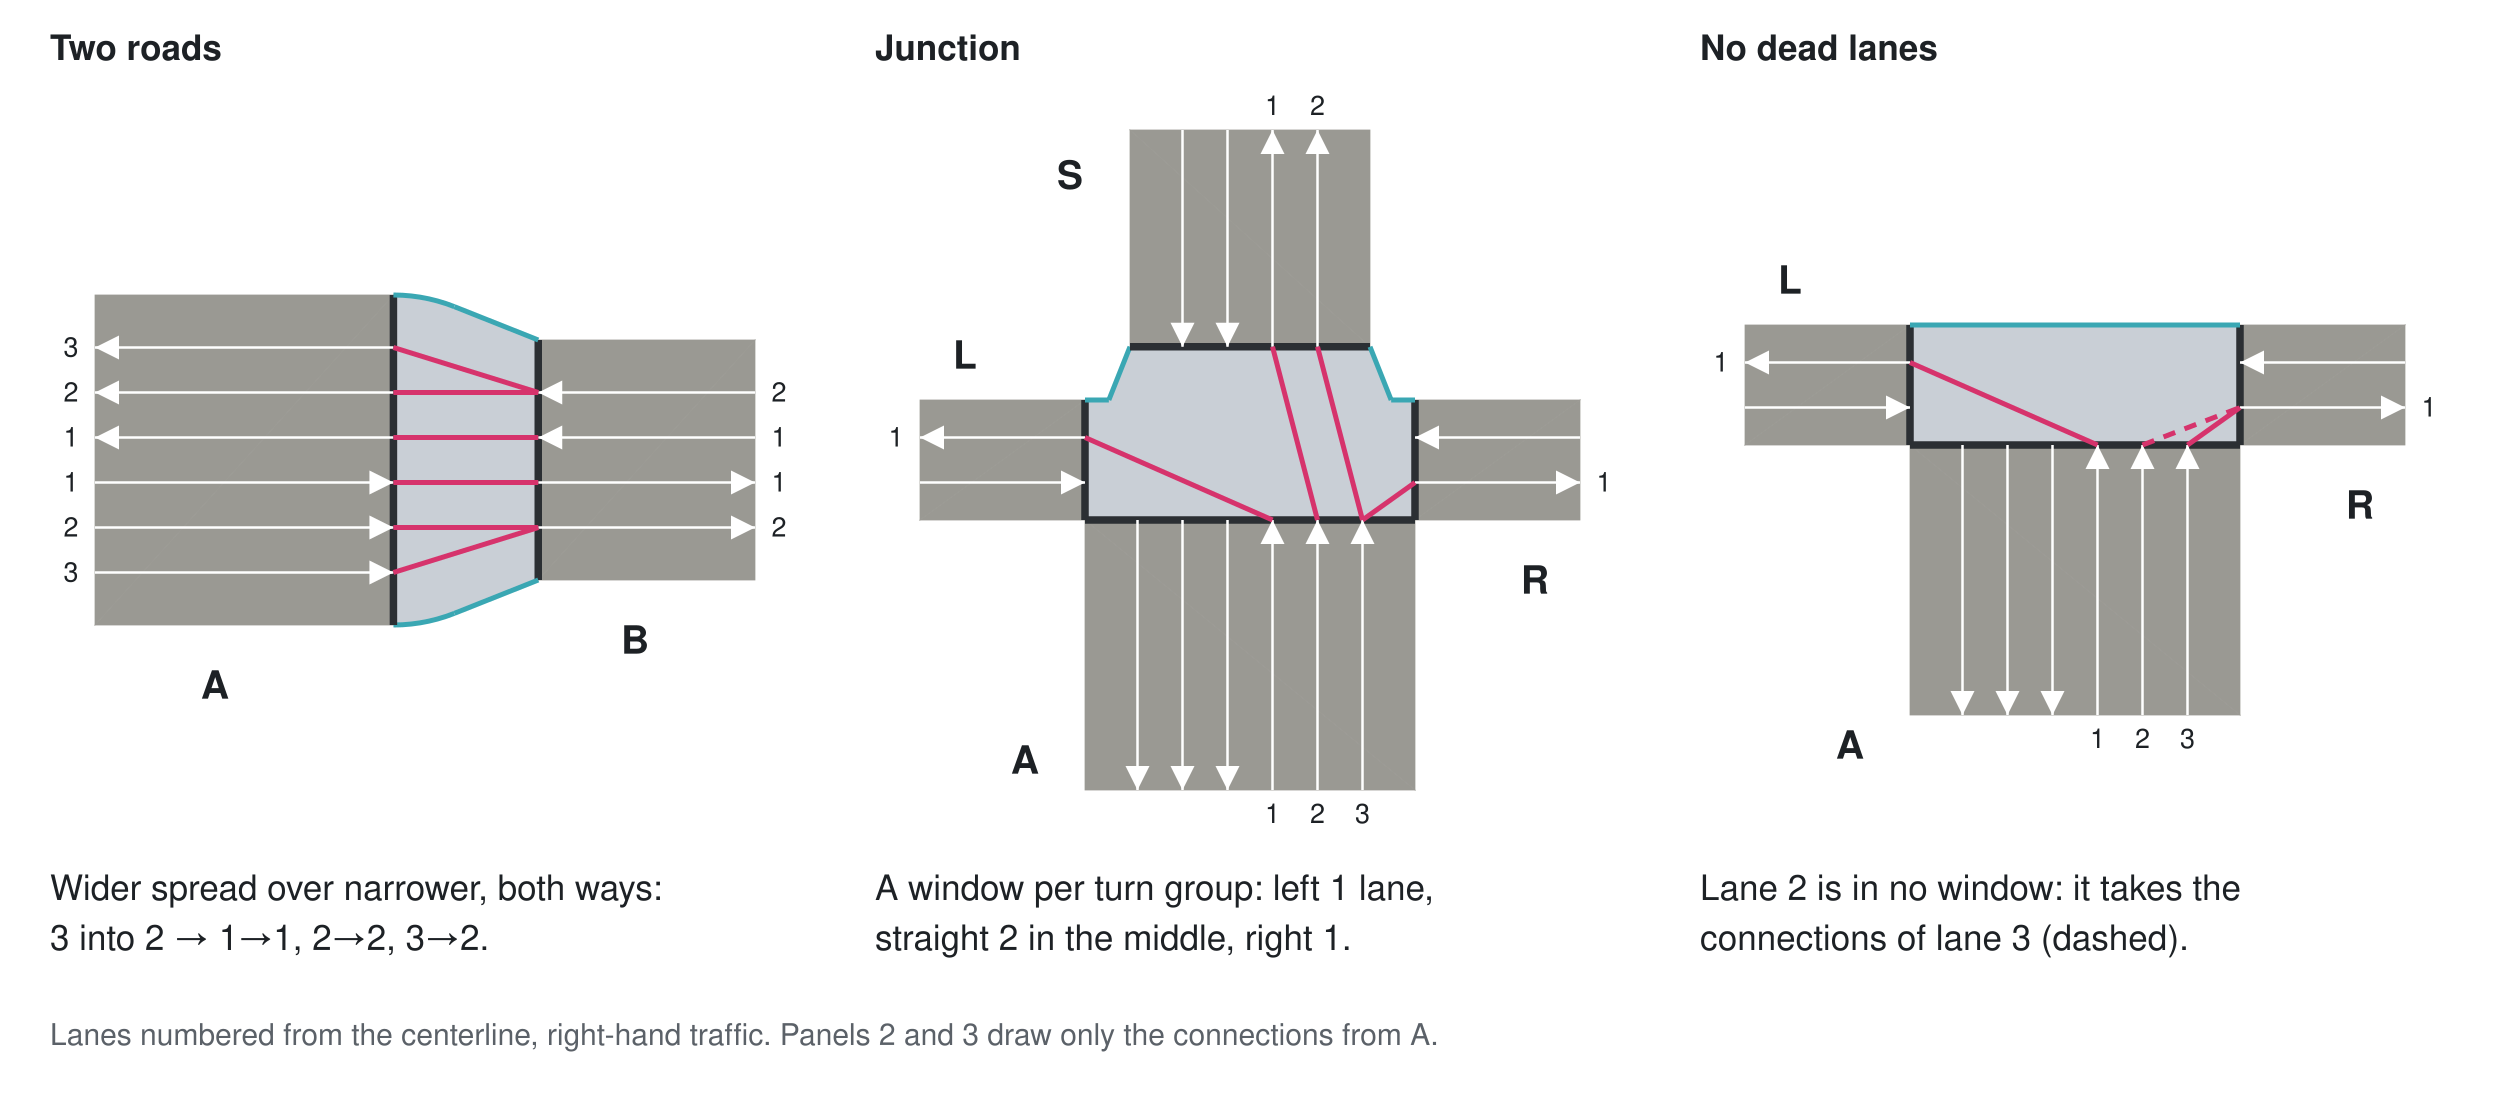
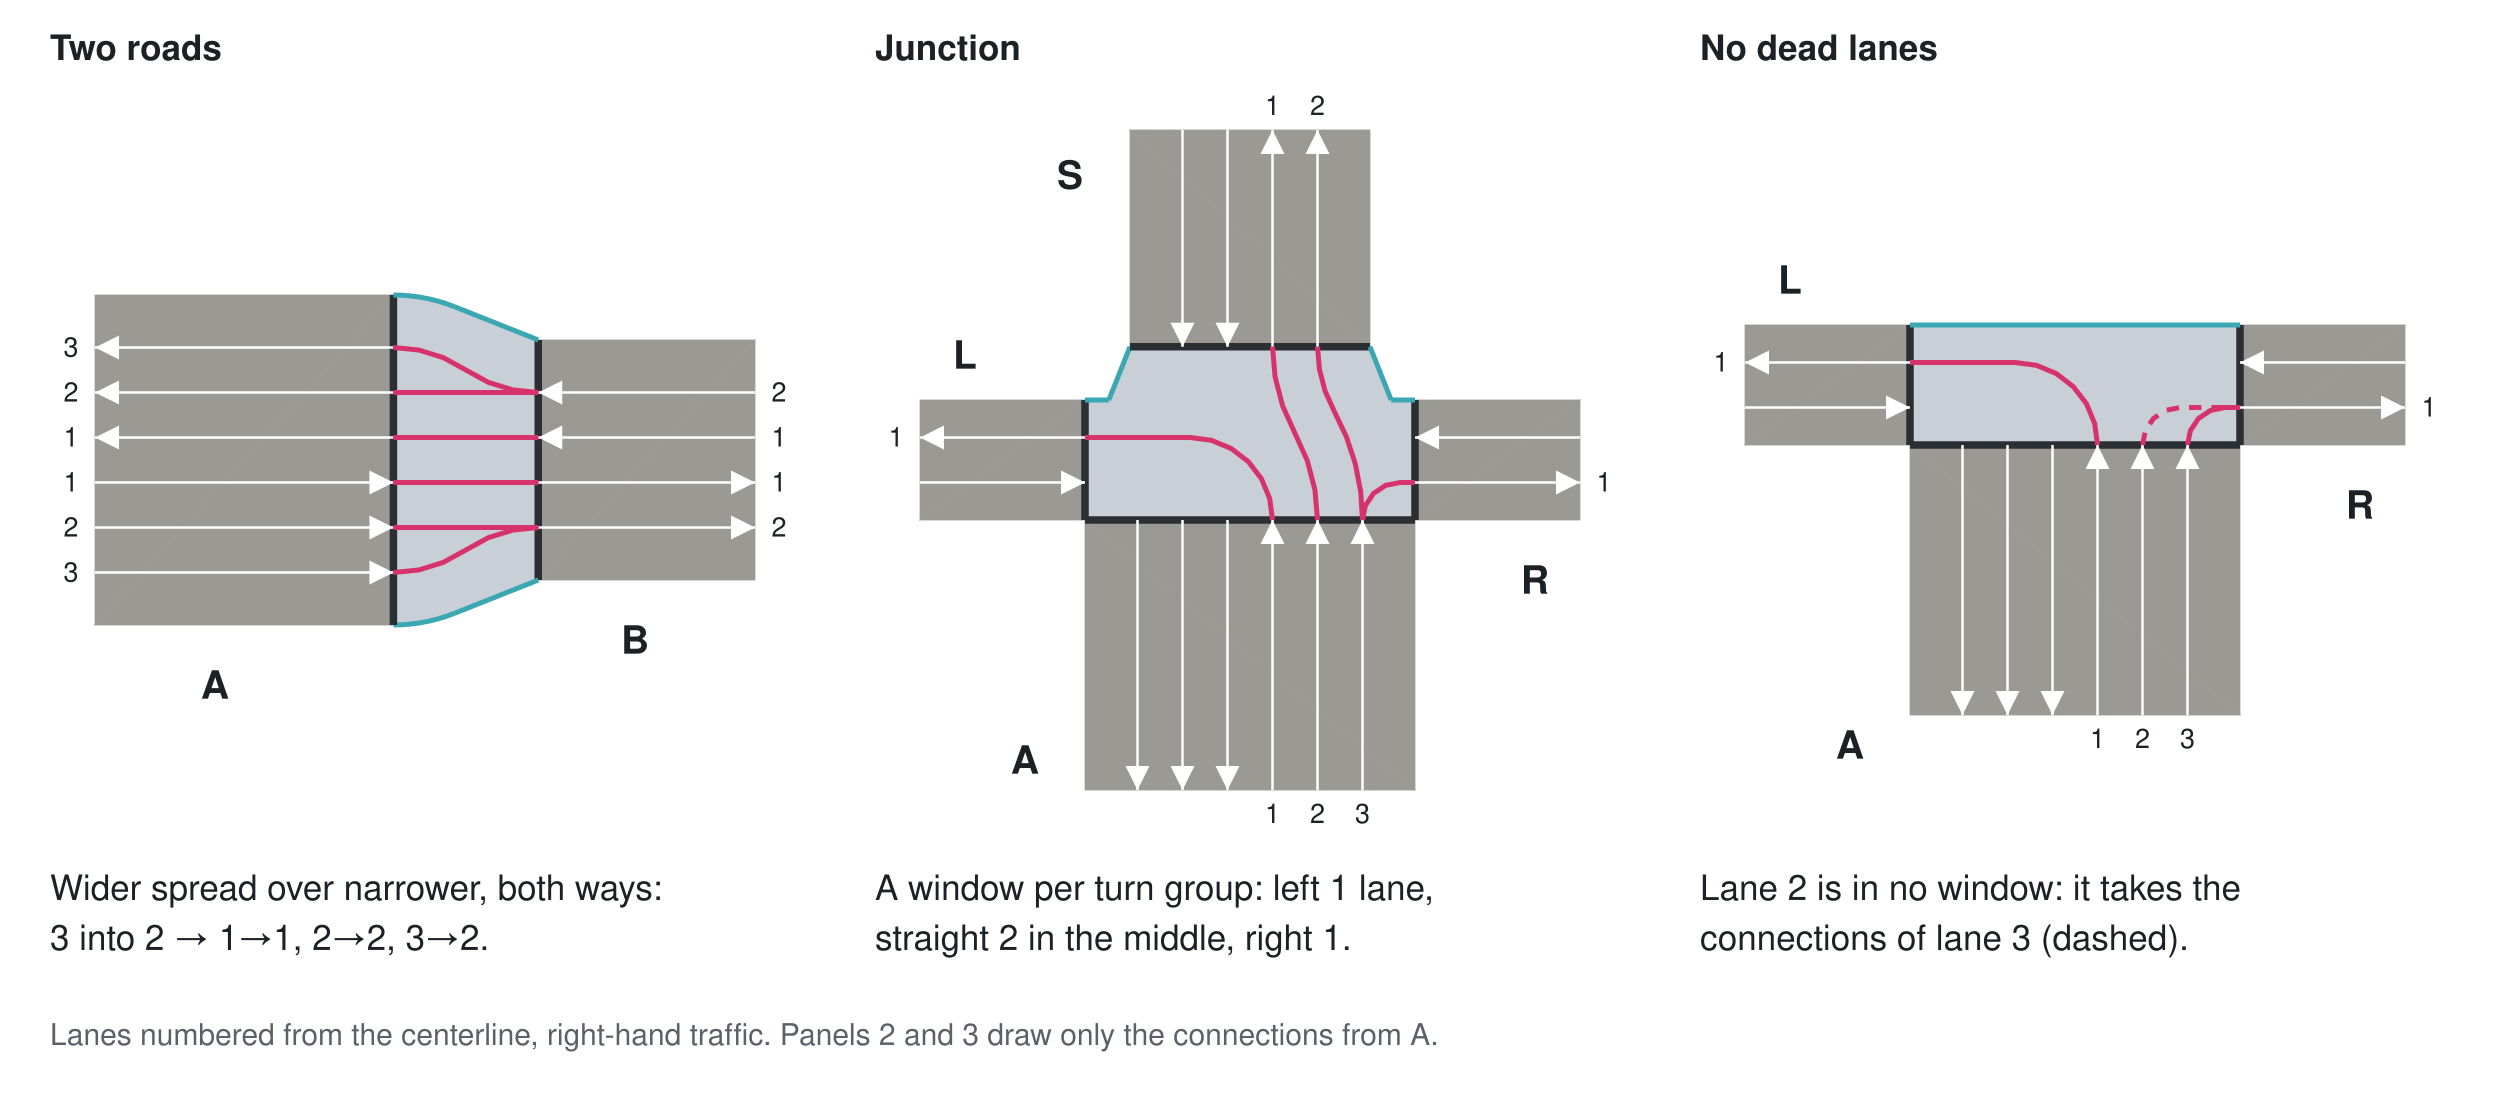
<svg xmlns="http://www.w3.org/2000/svg" width="1000" height="444" font-family="Segoe UI, Helvetica, Arial, sans-serif" font-size="14" fill="#1d2125">
  <style>
  .curb { fill: none; stroke: #3aa7b3; stroke-width: 2px; vector-effect: non-scaling-stroke; }
  .cut { fill: none; stroke: #2b2f33; stroke-width: 3px; vector-effect: non-scaling-stroke; }
     .lane { fill: none; stroke: #ffffff; stroke-width: 1px; vector-effect: non-scaling-stroke; marker-end: url(#arrow); }
     .link { fill: none; stroke: #d6336c; stroke-width: 2px; vector-effect: non-scaling-stroke; }
     .fill { fill: none; stroke: #d6336c; stroke-width: 2px; stroke-dasharray: 5 4; vector-effect: non-scaling-stroke; }</style>
  <rect width="100%" height="100%" fill="#ffffff" />
  <defs>
    <marker id="arrow" viewBox="0 0 10 10" refX="10" refY="5" markerWidth="1.6" markerHeight="1.6" markerUnits="userSpaceOnUse" orient="auto">
      <path d="M0,0 L10,5 L0,10 z" fill="#ffffff" />
    </marker>
  </defs>
  <text x="20" y="24" font-weight="600">Two roads</text>
  <text x="350" y="24" font-weight="600">Junction</text>
  <text x="680" y="24" font-weight="600">No dead lanes</text>
  <svg x="20" y="34" width="300" height="300" viewBox="-25 -25 50 50">
    <g transform="scale(1,-1)">
      <polygon points="-2.105,11.000 -22.000,11.000 -22.000,-11.000" fill="#9a9993" stroke="#9a9993" stroke-width="0.05" />
      <polygon points="-2.105,11.000 -22.000,-11.000 -2.105,-11.000" fill="#9a9993" stroke="#9a9993" stroke-width="0.05" />
      <polygon points="7.550,-8.000 22.000,-8.000 22.000,8.000" fill="#9a9993" stroke="#9a9993" stroke-width="0.05" />
      <polygon points="7.550,-8.000 22.000,8.000 7.550,8.000" fill="#9a9993" stroke="#9a9993" stroke-width="0.05" />
      <polygon points="7.550,-8.000 1.957,-10.223 1.399,-10.427 0.830,-10.601 0.254,-10.744 -0.330,-10.856 -0.919,-10.936 -1.511,-10.984 -2.105,-11.000 -2.105,11.000 -1.511,10.984 -0.919,10.936 -0.330,10.856 0.254,10.744 0.830,10.601 1.399,10.427 1.957,10.223 7.550,8.000" fill="#c9cfd6" />
      <polyline class="cut" points="7.550,8.000 7.550,-8.000" />
      <polyline class="curb" points="7.550,-8.000 1.957,-10.223" />
      <polyline class="curb" points="1.957,-10.223 1.399,-10.427 0.830,-10.601 0.254,-10.744 -0.330,-10.856 -0.919,-10.936 -1.511,-10.984 -2.105,-11.000" />
      <polyline class="cut" points="-2.105,-11.000 -2.105,11.000" />
      <polyline class="curb" points="-2.105,11.000 -1.511,10.984 -0.919,10.936 -0.330,10.856 0.254,10.744 0.830,10.601 1.399,10.427 1.957,10.223" />
      <polyline class="curb" points="1.957,10.223 7.550,8.000" />
      <polyline class="lane" points="-2.105,1.500 -22.000,1.500" />
      <polyline class="lane" points="-2.105,4.500 -22.000,4.500" />
      <polyline class="lane" points="-2.105,7.500 -22.000,7.500" />
      <polyline class="lane" points="-22.000,-1.500 -2.105,-1.500" />
      <polyline class="lane" points="-22.000,-4.500 -2.105,-4.500" />
      <polyline class="lane" points="-22.000,-7.500 -2.105,-7.500" />
      <polyline class="lane" points="7.550,-1.500 22.000,-1.500" />
      <polyline class="lane" points="7.550,-4.500 22.000,-4.500" />
      <polyline class="lane" points="22.000,1.500 7.550,1.500" />
      <polyline class="lane" points="22.000,4.500 7.550,4.500" />
-       <polyline class="link" points="-2.105,-1.500 7.550,-1.500" />
-       <polyline class="link" points="-2.105,-4.500 7.550,-4.500" />
-       <polyline class="link" points="-2.105,-7.500 7.550,-4.500" />
-       <polyline class="link" points="7.550,1.500 -2.105,1.500" />
-       <polyline class="link" points="7.550,4.500 -2.105,4.500" />
-       <polyline class="link" points="7.550,4.500 -2.105,7.500" />
+       <polyline class="link" points="-2.105,-1.500 2.722,-1.500 7.550,-1.500" />
+       <polyline class="link" points="-2.105,-4.500 2.722,-4.500 7.550,-4.500" />
+       <polyline class="link" points="-2.105,-7.500 -0.406,-7.329 1.225,-6.822 2.722,-6.000 4.219,-5.178 5.850,-4.671 7.550,-4.500" />
+       <polyline class="link" points="7.550,1.500 2.722,1.500 -2.105,1.500" />
+       <polyline class="link" points="7.550,4.500 2.722,4.500 -2.105,4.500" />
+       <polyline class="link" points="7.550,4.500 5.850,4.671 4.219,5.178 2.722,6.000 1.225,6.822 -0.406,7.329 -2.105,7.500" />
    </g>
    <text x="-23.6" y="1.5" font-size="1.8" font-weight="400" text-anchor="middle" dominant-baseline="middle">1</text>
    <text x="23.6" y="1.5" font-size="1.8" font-weight="400" text-anchor="middle" dominant-baseline="middle">1</text>
    <text x="-23.6" y="4.5" font-size="1.8" font-weight="400" text-anchor="middle" dominant-baseline="middle">2</text>
    <text x="23.6" y="4.5" font-size="1.8" font-weight="400" text-anchor="middle" dominant-baseline="middle">2</text>
    <text x="-23.6" y="7.5" font-size="1.8" font-weight="400" text-anchor="middle" dominant-baseline="middle">3</text>
    <text x="23.6" y="-1.5" font-size="1.8" font-weight="400" text-anchor="middle" dominant-baseline="middle">1</text>
    <text x="-23.6" y="-1.5" font-size="1.8" font-weight="400" text-anchor="middle" dominant-baseline="middle">1</text>
    <text x="23.6" y="-4.5" font-size="1.8" font-weight="400" text-anchor="middle" dominant-baseline="middle">2</text>
    <text x="-23.6" y="-4.5" font-size="1.8" font-weight="400" text-anchor="middle" dominant-baseline="middle">2</text>
    <text x="-23.6" y="-7.5" font-size="1.8" font-weight="400" text-anchor="middle" dominant-baseline="middle">3</text>
    <text x="-14" y="15" font-size="2.6" font-weight="600" text-anchor="middle" dominant-baseline="middle">A</text>
    <text x="14" y="12" font-size="2.6" font-weight="600" text-anchor="middle" dominant-baseline="middle">B</text>
  </svg>
  <svg x="350" y="34" width="300" height="300" viewBox="-25 -25 50 50">
    <g transform="scale(1,-1)">
      <polygon points="-11.000,-4.000 -11.000,-22.000 11.000,-22.000" fill="#9a9993" stroke="#9a9993" stroke-width="0.05" />
      <polygon points="-11.000,-4.000 11.000,-22.000 11.000,-4.000" fill="#9a9993" stroke="#9a9993" stroke-width="0.05" />
      <polygon points="8.000,7.550 8.000,22.000 -8.000,22.000" fill="#9a9993" stroke="#9a9993" stroke-width="0.05" />
      <polygon points="8.000,7.550 -8.000,22.000 -8.000,7.550" fill="#9a9993" stroke="#9a9993" stroke-width="0.05" />
      <polygon points="-11.000,4.000 -22.000,4.000 -22.000,-4.000" fill="#9a9993" stroke="#9a9993" stroke-width="0.05" />
      <polygon points="-11.000,4.000 -22.000,-4.000 -11.000,-4.000" fill="#9a9993" stroke="#9a9993" stroke-width="0.05" />
      <polygon points="11.000,-4.000 22.000,-4.000 22.000,4.000" fill="#9a9993" stroke="#9a9993" stroke-width="0.05" />
      <polygon points="11.000,-4.000 22.000,4.000 11.000,4.000" fill="#9a9993" stroke="#9a9993" stroke-width="0.05" />
      <polygon points="11.000,-4.000 -11.000,-4.000 -11.000,4.000 -9.411,4.000 -8.000,7.550 8.000,7.550 9.411,4.000 11.000,4.000" fill="#c9cfd6" />
      <polyline class="cut" points="11.000,4.000 11.000,-4.000" />
      <polyline class="cut" points="11.000,-4.000 -11.000,-4.000" />
      <polyline class="cut" points="-11.000,-4.000 -11.000,4.000" />
      <polyline class="curb" points="-11.000,4.000 -9.411,4.000" />
      <polyline class="curb" points="-9.411,4.000 -8.000,7.550" />
      <polyline class="cut" points="-8.000,7.550 8.000,7.550" />
      <polyline class="curb" points="8.000,7.550 9.411,4.000" />
      <polyline class="curb" points="9.411,4.000 11.000,4.000" />
      <polyline class="lane" points="-1.500,-4.000 -1.500,-22.000" />
      <polyline class="lane" points="-4.500,-4.000 -4.500,-22.000" />
      <polyline class="lane" points="-7.500,-4.000 -7.500,-22.000" />
      <polyline class="lane" points="1.500,-22.000 1.500,-4.000" />
      <polyline class="lane" points="4.500,-22.000 4.500,-4.000" />
      <polyline class="lane" points="7.500,-22.000 7.500,-4.000" />
      <polyline class="lane" points="1.500,7.550 1.500,22.000" />
      <polyline class="lane" points="4.500,7.550 4.500,22.000" />
      <polyline class="lane" points="-1.500,22.000 -1.500,7.550" />
      <polyline class="lane" points="-4.500,22.000 -4.500,7.550" />
      <polyline class="lane" points="-11.000,1.500 -22.000,1.500" />
      <polyline class="lane" points="-22.000,-1.500 -11.000,-1.500" />
      <polyline class="lane" points="11.000,-1.500 22.000,-1.500" />
      <polyline class="lane" points="22.000,1.500 11.000,1.500" />
-       <polyline class="link" points="4.500,-4.000 1.500,7.550" />
-       <polyline class="link" points="7.500,-4.000 4.500,7.550" />
-       <polyline class="link" points="1.500,-4.000 -11.000,1.500" />
-       <polyline class="link" points="7.500,-4.000 11.000,-1.500" />
+       <polyline class="link" points="4.500,-4.000 4.330,-1.999 3.825,-0.056 3.000,1.775 2.175,3.605 1.670,5.549 1.500,7.550" />
+       <polyline class="link" points="7.500,-4.000 7.380,-2.116 7.023,-0.263 6.433,1.531 5.621,3.235 5.004,4.603 4.627,6.055 4.500,7.550" />
+       <polyline class="link" points="1.500,-4.000 1.313,-2.576 0.763,-1.250 -0.111,-0.111 -1.250,0.763 -2.576,1.313 -4.000,1.500 -11.000,1.500" />
+       <polyline class="link" points="7.500,-4.000 7.690,-3.043 8.232,-2.232 9.043,-1.690 10.000,-1.500 11.000,-1.500" />
    </g>
    <text x="4.5" y="23.6" font-size="1.8" font-weight="400" text-anchor="middle" dominant-baseline="middle">2</text>
    <text x="1.5" y="-23.6" font-size="1.8" font-weight="400" text-anchor="middle" dominant-baseline="middle">1</text>
    <text x="7.5" y="23.6" font-size="1.8" font-weight="400" text-anchor="middle" dominant-baseline="middle">3</text>
    <text x="4.5" y="-23.6" font-size="1.8" font-weight="400" text-anchor="middle" dominant-baseline="middle">2</text>
    <text x="1.5" y="23.6" font-size="1.8" font-weight="400" text-anchor="middle" dominant-baseline="middle">1</text>
    <text x="-23.6" y="-1.5" font-size="1.8" font-weight="400" text-anchor="middle" dominant-baseline="middle">1</text>
    <text x="23.6" y="1.5" font-size="1.8" font-weight="400" text-anchor="middle" dominant-baseline="middle">1</text>
    <text x="-15" y="20" font-size="2.6" font-weight="600" text-anchor="middle" dominant-baseline="middle">A</text>
    <text x="-12" y="-19" font-size="2.6" font-weight="600" text-anchor="middle" dominant-baseline="middle">S</text>
    <text x="-19" y="-7" font-size="2.6" font-weight="600" text-anchor="middle" dominant-baseline="middle">L</text>
    <text x="19" y="8" font-size="2.6" font-weight="600" text-anchor="middle" dominant-baseline="middle">R</text>
  </svg>
  <svg x="680" y="34" width="300" height="300" viewBox="-25 -20 50 50">
    <g transform="scale(1,-1)">
      <polygon points="-11.000,-4.000 -11.000,-22.000 11.000,-22.000" fill="#9a9993" stroke="#9a9993" stroke-width="0.05" />
      <polygon points="-11.000,-4.000 11.000,-22.000 11.000,-4.000" fill="#9a9993" stroke="#9a9993" stroke-width="0.05" />
      <polygon points="-11.000,4.000 -22.000,4.000 -22.000,-4.000" fill="#9a9993" stroke="#9a9993" stroke-width="0.05" />
      <polygon points="-11.000,4.000 -22.000,-4.000 -11.000,-4.000" fill="#9a9993" stroke="#9a9993" stroke-width="0.05" />
      <polygon points="11.000,-4.000 22.000,-4.000 22.000,4.000" fill="#9a9993" stroke="#9a9993" stroke-width="0.05" />
      <polygon points="11.000,-4.000 22.000,4.000 11.000,4.000" fill="#9a9993" stroke="#9a9993" stroke-width="0.05" />
      <polygon points="11.000,-4.000 -11.000,-4.000 -11.000,4.000 -0.000,4.000 11.000,4.000" fill="#c9cfd6" />
      <polyline class="cut" points="11.000,4.000 11.000,-4.000" />
      <polyline class="cut" points="11.000,-4.000 -11.000,-4.000" />
      <polyline class="cut" points="-11.000,-4.000 -11.000,4.000" />
      <polyline class="curb" points="-11.000,4.000 -0.000,4.000" />
      <polyline class="curb" points="-0.000,4.000 11.000,4.000" />
      <polyline class="lane" points="-1.500,-4.000 -1.500,-22.000" />
      <polyline class="lane" points="-4.500,-4.000 -4.500,-22.000" />
      <polyline class="lane" points="-7.500,-4.000 -7.500,-22.000" />
      <polyline class="lane" points="1.500,-22.000 1.500,-4.000" />
      <polyline class="lane" points="4.500,-22.000 4.500,-4.000" />
      <polyline class="lane" points="7.500,-22.000 7.500,-4.000" />
      <polyline class="lane" points="-11.000,1.500 -22.000,1.500" />
      <polyline class="lane" points="-22.000,-1.500 -11.000,-1.500" />
      <polyline class="lane" points="11.000,-1.500 22.000,-1.500" />
      <polyline class="lane" points="22.000,1.500 11.000,1.500" />
-       <polyline class="link" points="1.500,-4.000 -11.000,1.500" />
-       <polyline class="fill" points="4.500,-4.000 11.000,-1.500" />
-       <polyline class="link" points="7.500,-4.000 11.000,-1.500" />
+       <polyline class="link" points="1.500,-4.000 1.313,-2.576 0.763,-1.250 -0.111,-0.111 -1.250,0.763 -2.576,1.313 -4.000,1.500 -11.000,1.500" />
+       <polyline class="fill" points="4.500,-4.000 4.690,-3.043 5.232,-2.232 6.043,-1.690 7.000,-1.500 11.000,-1.500" />
+       <polyline class="link" points="7.500,-4.000 7.690,-3.043 8.232,-2.232 9.043,-1.690 10.000,-1.500 11.000,-1.500" />
    </g>
    <text x="1.5" y="23.6" font-size="1.8" font-weight="400" text-anchor="middle" dominant-baseline="middle">1</text>
    <text x="-23.6" y="-1.5" font-size="1.8" font-weight="400" text-anchor="middle" dominant-baseline="middle">1</text>
    <text x="4.5" y="23.6" font-size="1.8" font-weight="400" text-anchor="middle" dominant-baseline="middle">2</text>
    <text x="23.6" y="1.5" font-size="1.8" font-weight="400" text-anchor="middle" dominant-baseline="middle">1</text>
    <text x="7.5" y="23.6" font-size="1.8" font-weight="400" text-anchor="middle" dominant-baseline="middle">3</text>
    <text x="-15" y="24" font-size="2.6" font-weight="600" text-anchor="middle" dominant-baseline="middle">A</text>
    <text x="-19" y="-7" font-size="2.6" font-weight="600" text-anchor="middle" dominant-baseline="middle">L</text>
    <text x="19" y="8" font-size="2.6" font-weight="600" text-anchor="middle" dominant-baseline="middle">R</text>
  </svg>
  <text x="20" y="360">Wider spread over narrower, both ways:</text>
  <text x="20" y="380">3 into 2 → 1→1, 2→2, 3→2.</text>
  <text x="350" y="360">A window per turn group: left 1 lane,</text>
  <text x="350" y="380">straight 2 in the middle, right 1.</text>
  <text x="680" y="360">Lane 2 is in no window: it takes the</text>
  <text x="680" y="380">connections of lane 3 (dashed).</text>
  <text x="20" y="418" font-size="12" fill="#5b6168">Lanes numbered from the centerline, right-hand traffic. Panels 2 and 3 draw only the connections from A.</text>
</svg>
